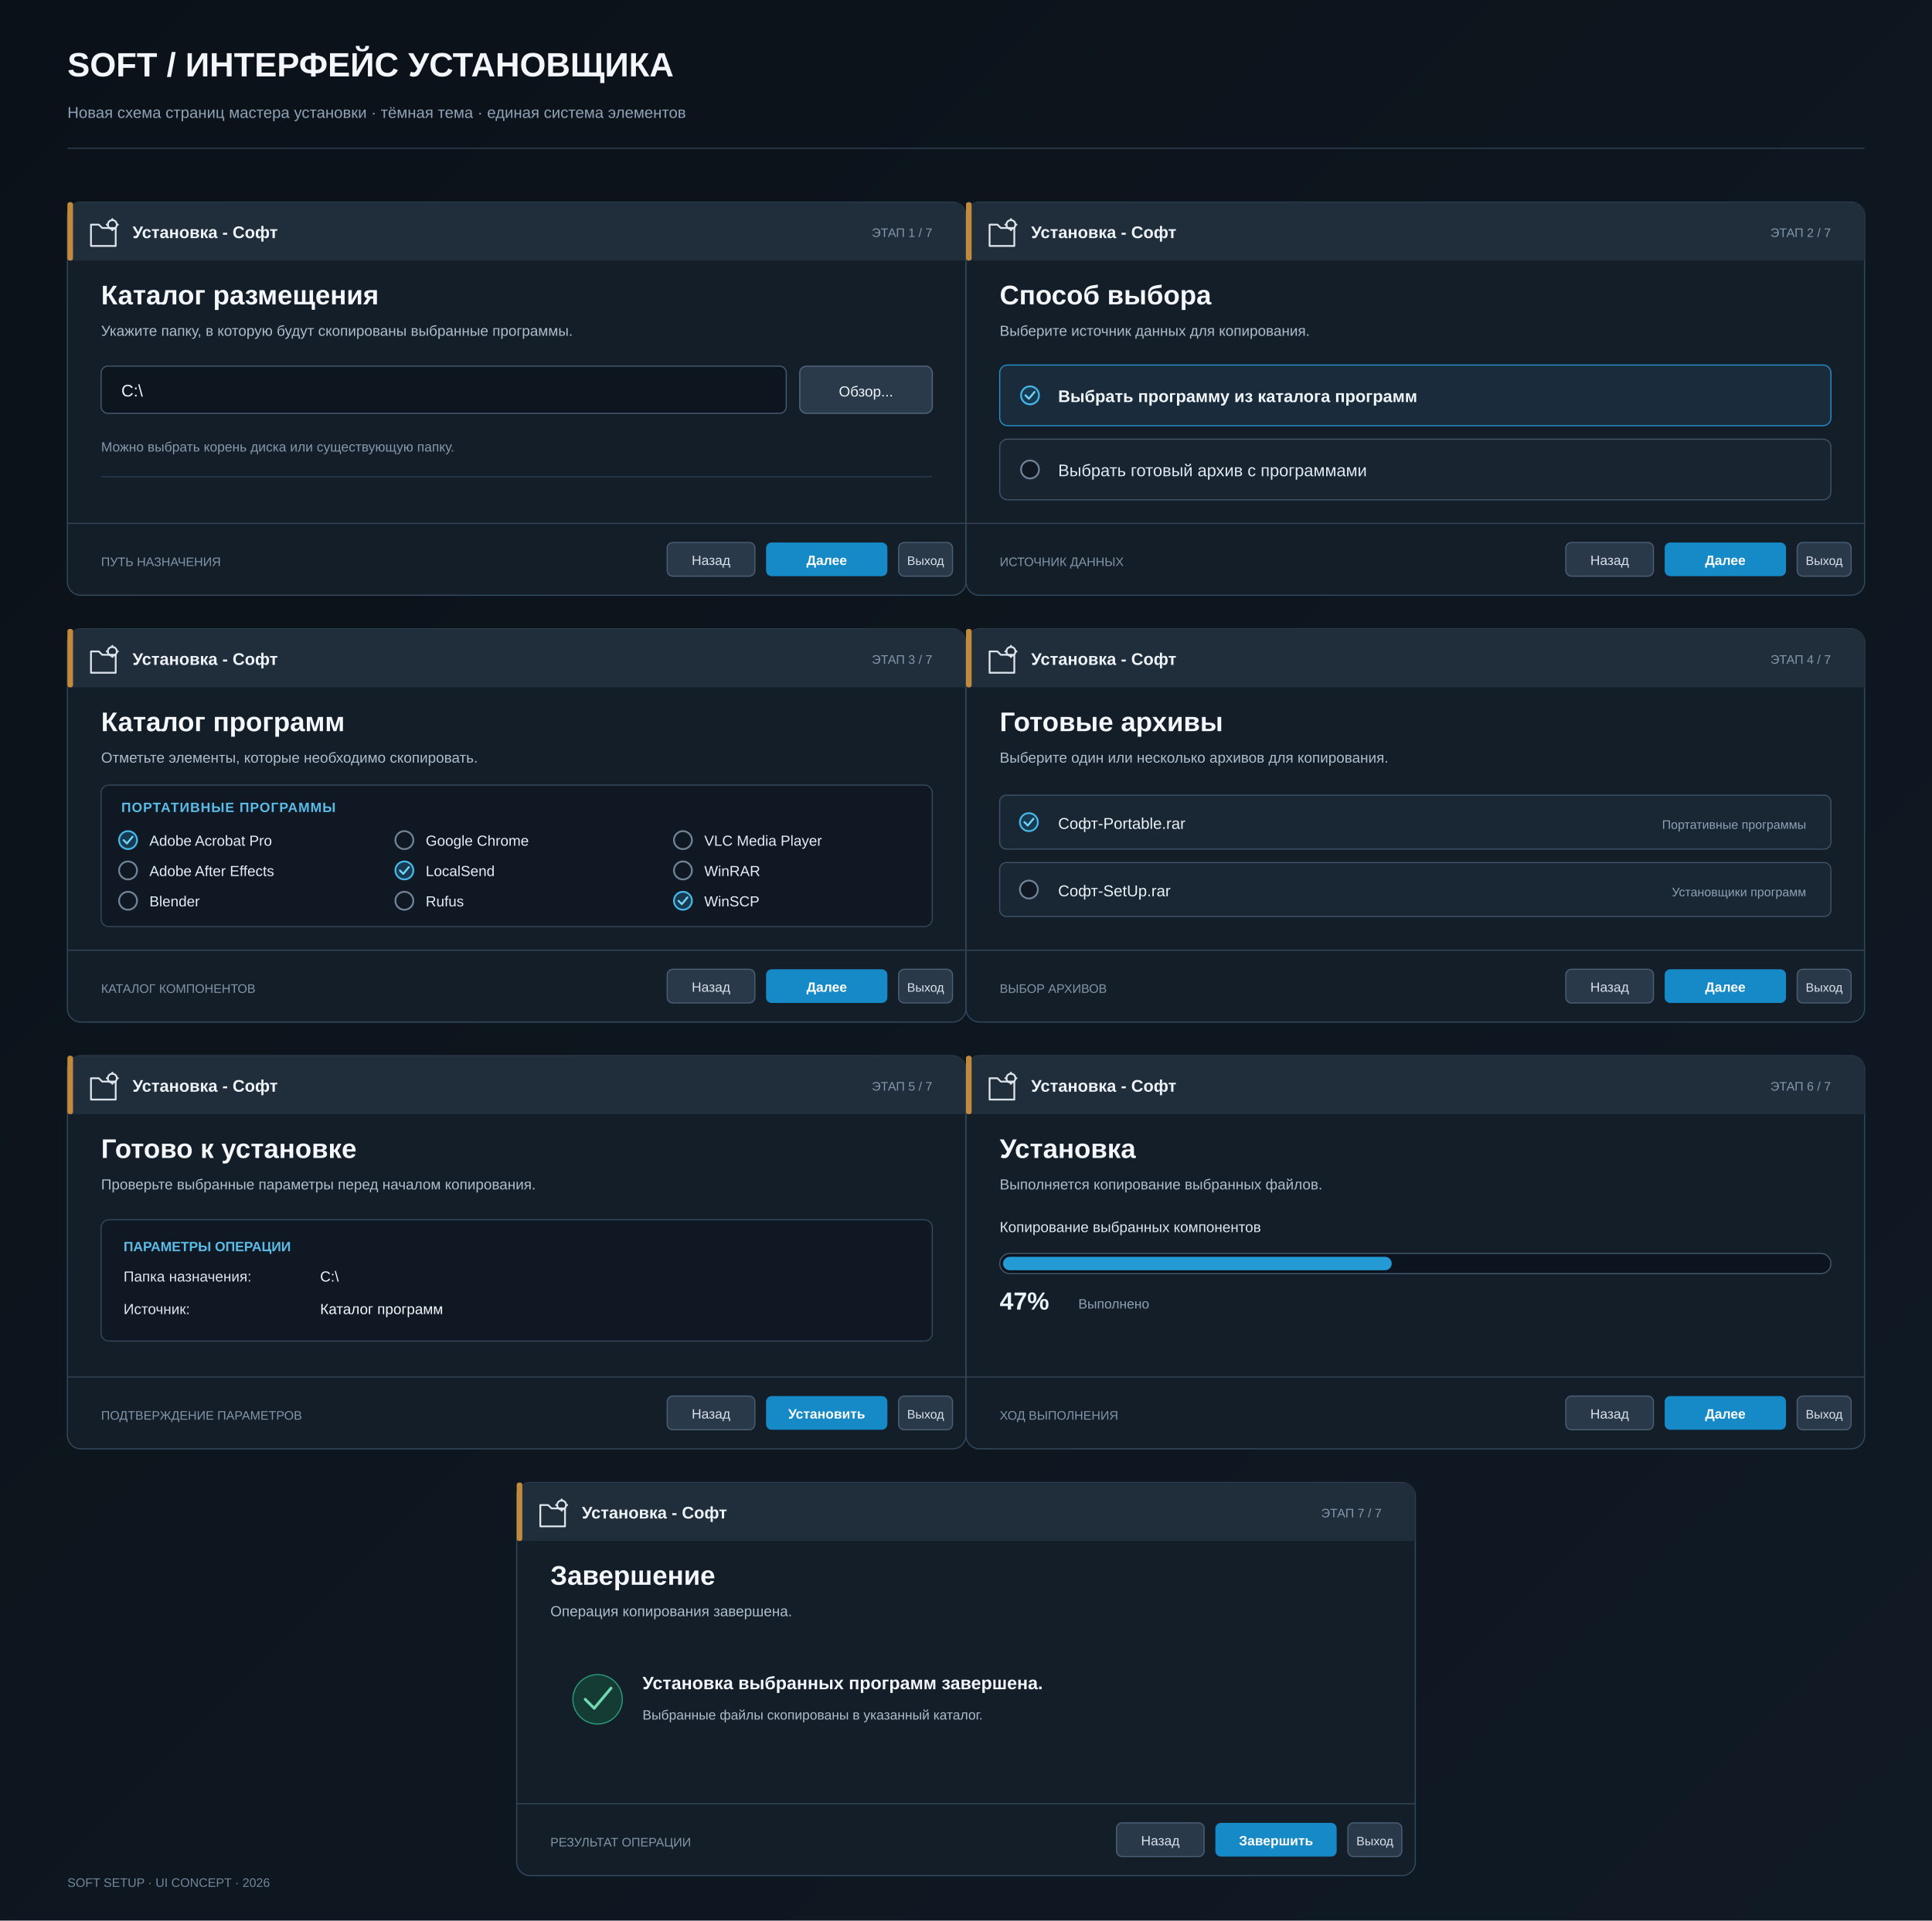
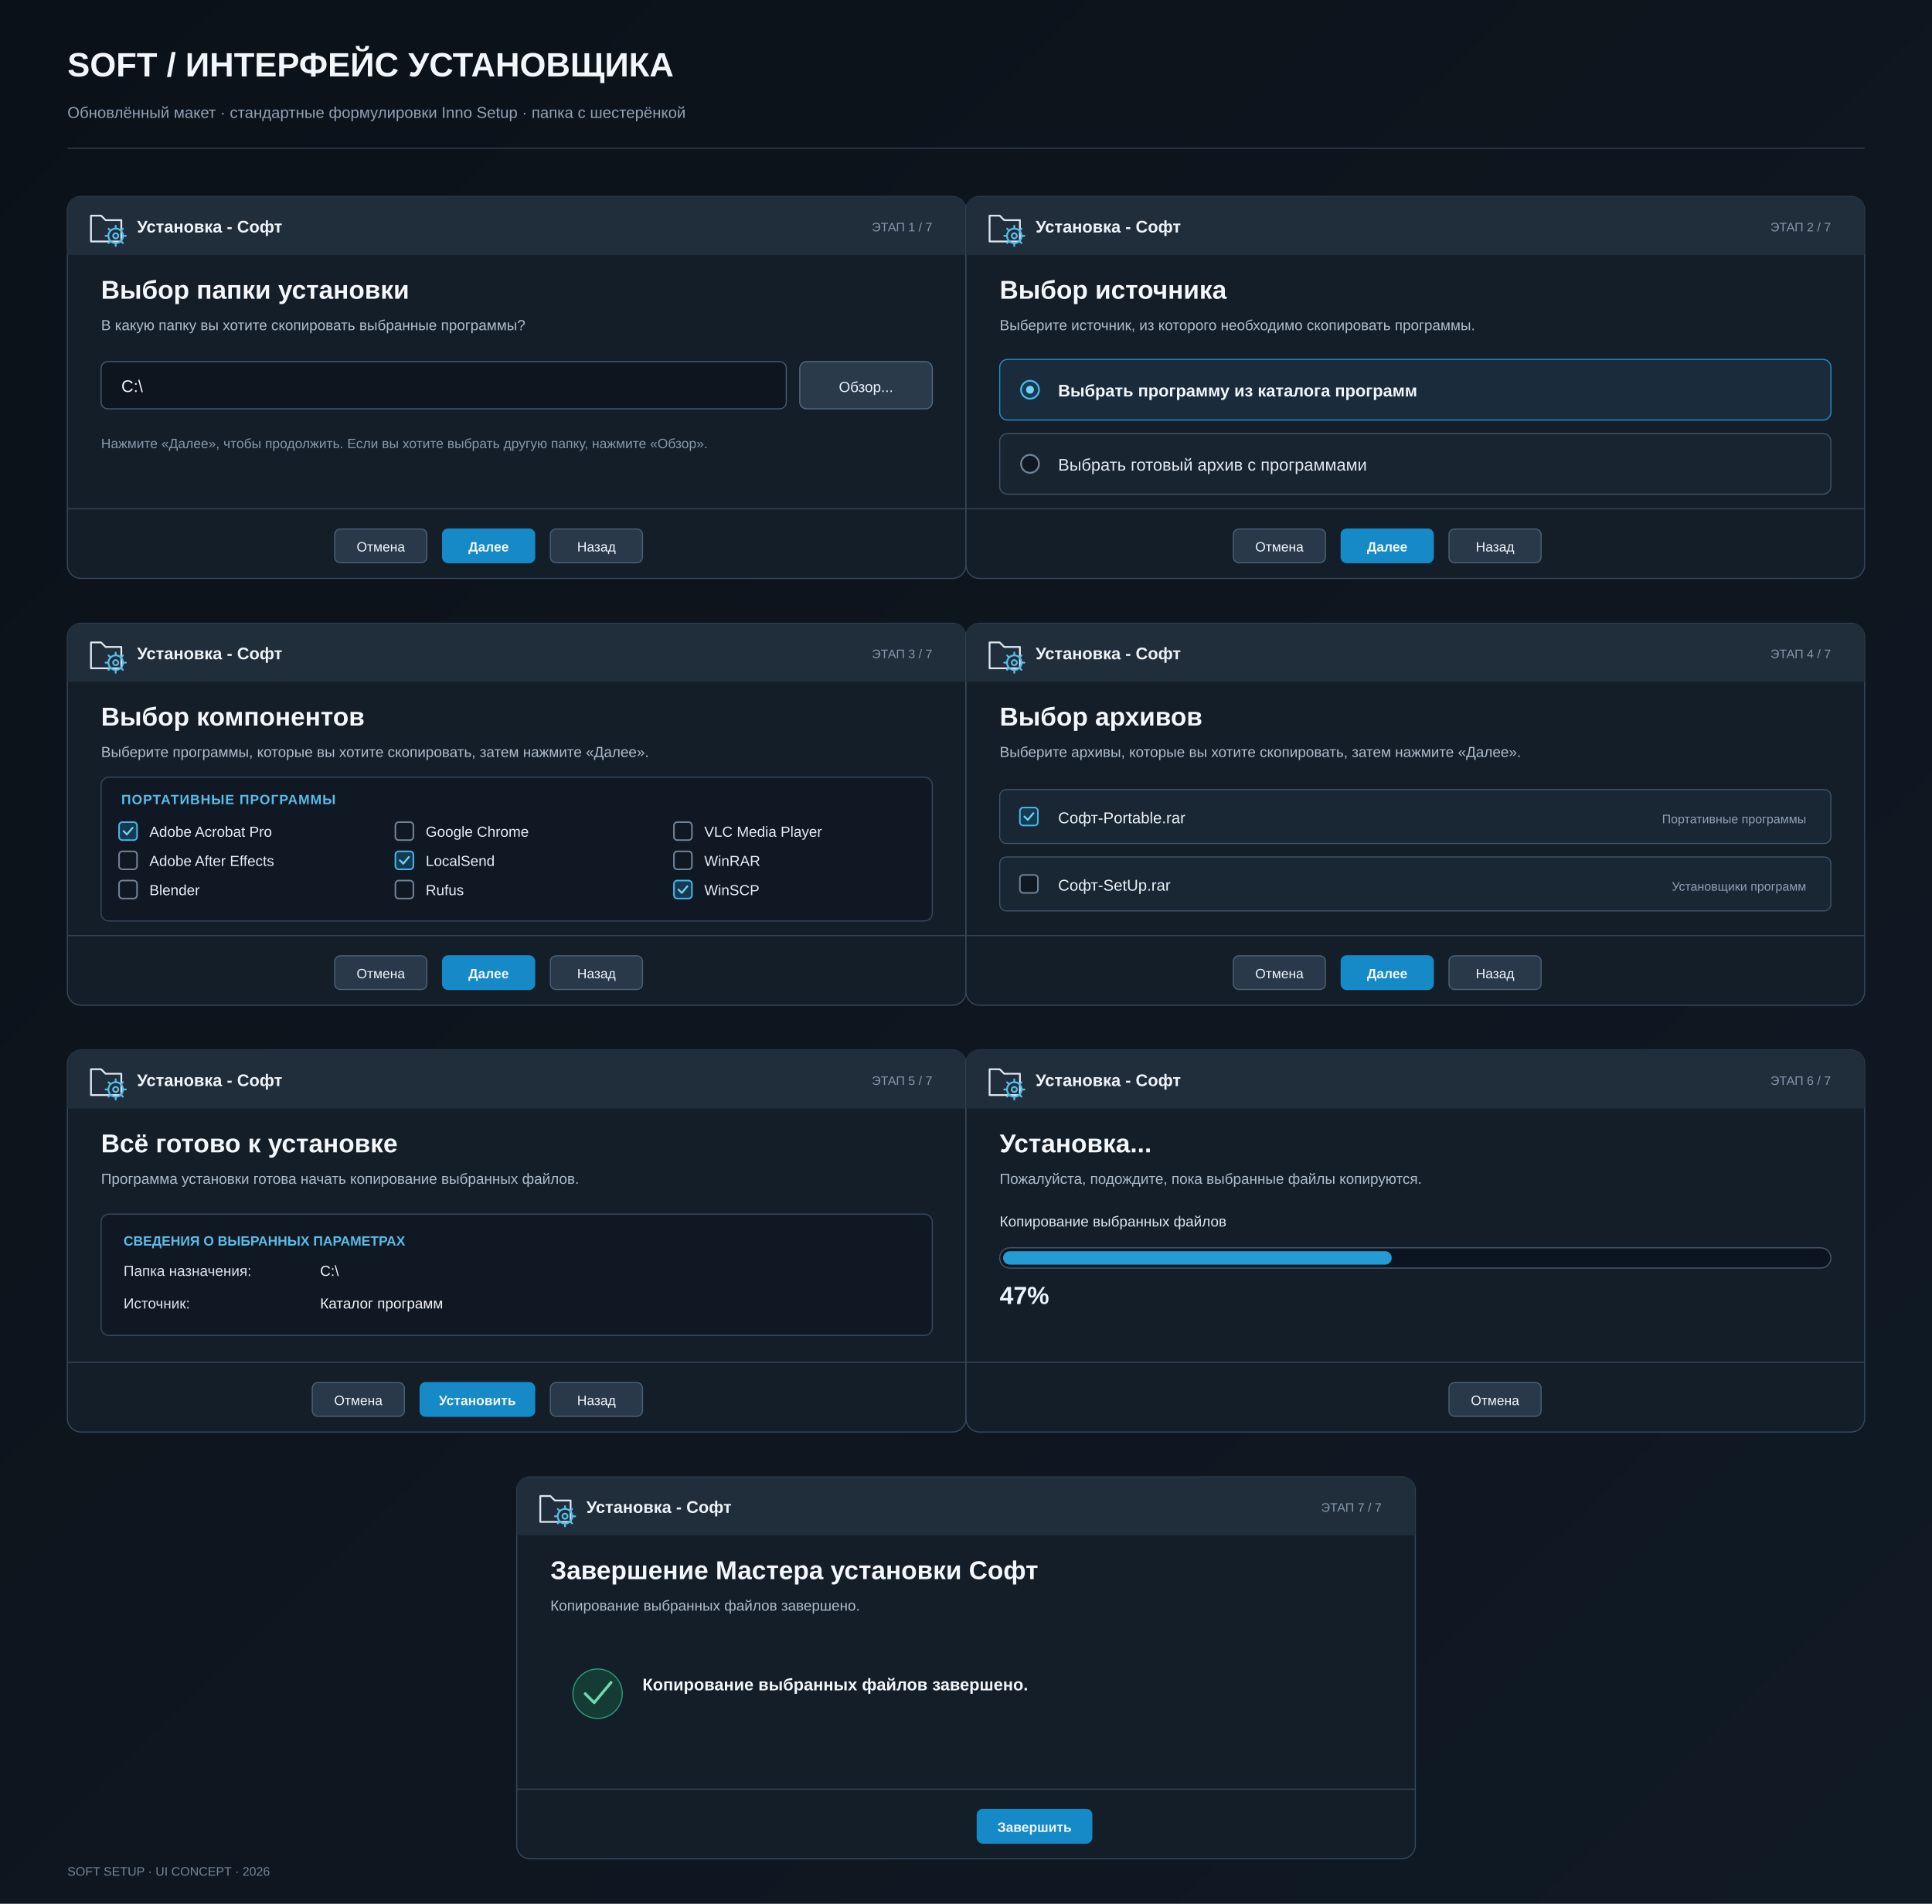
- <svg xmlns="http://www.w3.org/2000/svg" width="1720" height="1710" viewBox="0 0 1720 1710">
+ <svg xmlns="http://www.w3.org/2000/svg" width="1720" height="1695" viewBox="0 0 1720 1695">
  <defs>
    <linearGradient id="bg" x1="0" y1="0" x2="1" y2="1">
      <stop offset="0" stop-color="#0b1118" />
      <stop offset="1" stop-color="#101a25" />
    </linearGradient>
  </defs>
-   <rect width="1720" height="1710" fill="url(#bg)" />
+   <rect width="1720" height="1695" fill="url(#bg)" />
  <text x="60" y="68" font-family="Segoe UI,Arial,sans-serif" font-size="30" font-weight="700" fill="#f3f6fa">SOFT / ИНТЕРФЕЙС УСТАНОВЩИКА</text>
-   <text x="60" y="105" font-family="Segoe UI,Arial,sans-serif" font-size="14" fill="#8fa2b6">Новая схема страниц мастера установки · тёмная тема · единая система элементов</text>
+   <text x="60" y="105" font-family="Segoe UI,Arial,sans-serif" font-size="14" fill="#8fa2b6">Обновлённый макет · стандартные формулировки Inno Setup · папка с шестерёнкой</text>
  <path d="M60 132H1660" stroke="#2e4053" />
  <g font-family="Segoe UI,Arial,sans-serif">
-     <g transform="translate(60 180)">
-       <rect width="800" height="350" rx="12" fill="#141e29" stroke="#34495e" />
-       <path d="M12 0H788Q800 0 800 12V52H0V12Q0 0 12 0Z" fill="#202d3b" />
-       <rect x="0" y="0" width="5" height="52" rx="2" fill="#c28a3c" />
-       <g transform="translate(20 15)" fill="none" stroke="#dce4ec" stroke-width="1.6" stroke-linecap="round" stroke-linejoin="round">
-         <path d="M1 12V5H8L11 8H23V24H1Z" />
-         <circle cx="20" cy="5" r="4" />
-         <path d="M20 0V1M20 9V10M15 5H16M24 5H25" />
-       </g>
-       <text x="58" y="32" font-size="15" font-weight="600" fill="#edf3f8">Установка - Софт</text>
+     <g transform="translate(60 175)">
+       <rect width="800" height="340" rx="12" fill="#141e29" stroke="#34495e" />
+       <path d="M12 0H788Q800 0 800 12V52H0V12Q0 0 12 0Z" fill="#202d3b" />
+       <g transform="translate(20 12)" fill="none" stroke="#dce7f0" stroke-width="1.6" stroke-linecap="round" stroke-linejoin="round">
+         <path d="M1 14V5H10L14 9H28V28H1Z" />
+         <circle cx="23" cy="23" r="6.5" stroke="#56bde8" />
+         <circle cx="23" cy="23" r="2.3" stroke="#56bde8" />
+         <path d="M23 14V16M23 30V32M14 23H16M30 23H32M16.6 16.6L18 18M28 28L29.4 29.4M29.4 16.6L28 18M18 28L16.6 29.4" stroke="#56bde8" />
+       </g>
+       <text x="62" y="32" font-size="15" font-weight="600" fill="#edf3f8">Установка - Софт</text>
      <text x="770" y="31" text-anchor="end" font-size="11" fill="#8397aa">ЭТАП 1 / 7</text>
-       <text x="30" y="91" font-size="24" font-weight="600" fill="#f4f7fb">Каталог размещения</text>
-       <text x="30" y="119" font-size="13" fill="#aebdcb">Укажите папку, в которую будут скопированы выбранные программы.</text>
-       <rect x="30" y="146" width="610" height="42" rx="6" fill="#0d151e" stroke="#465a70" />
-       <text x="48" y="173" font-size="15" fill="#f0f4f8">C:\</text>
-       <rect x="652" y="146" width="118" height="42" rx="6" fill="#2a3a4b" stroke="#52677e" />
-       <text x="711" y="173" text-anchor="middle" font-size="13" fill="#eef4fa">Обзор...</text>
-       <text x="30" y="222" font-size="12" fill="#8498ac">Можно выбрать корень диска или существующую папку.</text>
-       <rect x="30" y="244" width="740" height="1" fill="#293b4e" />
-       <path d="M0 286H800" stroke="#344456" />
-       <text x="30" y="324" font-size="11" fill="#8295a8">ПУТЬ НАЗНАЧЕНИЯ</text>
-       <rect x="534" y="303" width="78" height="30" rx="5" fill="#29394a" stroke="#4b6075" />
-       <text x="573" y="323" text-anchor="middle" font-size="12" fill="#d9e2eb">Назад</text>
-       <rect x="622" y="303" width="108" height="30" rx="5" fill="#168ac7" />
-       <text x="676" y="323" text-anchor="middle" font-size="12" font-weight="600" fill="#ffffff">Далее</text>
-       <rect x="740" y="303" width="48" height="30" rx="5" fill="#29394a" stroke="#4b6075" />
-       <text x="764" y="323" text-anchor="middle" font-size="11" fill="#d9e2eb">Выход</text>
-     </g>
-     <g transform="translate(860 180)">
-       <rect width="800" height="350" rx="12" fill="#141e29" stroke="#34495e" />
-       <path d="M12 0H788Q800 0 800 12V52H0V12Q0 0 12 0Z" fill="#202d3b" />
-       <rect x="0" y="0" width="5" height="52" rx="2" fill="#c28a3c" />
-       <g transform="translate(20 15)" fill="none" stroke="#dce4ec" stroke-width="1.6" stroke-linecap="round" stroke-linejoin="round">
-         <path d="M1 12V5H8L11 8H23V24H1Z" />
-         <circle cx="20" cy="5" r="4" />
-         <path d="M20 0V1M20 9V10M15 5H16M24 5H25" />
-       </g>
-       <text x="58" y="32" font-size="15" font-weight="600" fill="#edf3f8">Установка - Софт</text>
+       <text x="30" y="91" font-size="23" font-weight="600" fill="#f4f7fb">Выбор папки установки</text>
+       <text x="30" y="119" font-size="13" fill="#aebdcb">В какую папку вы хотите скопировать выбранные программы?</text>
+       <rect x="30" y="147" width="610" height="42" rx="6" fill="#0d151e" stroke="#465a70" />
+       <text x="48" y="174" font-size="15" fill="#f0f4f8">C:\</text>
+       <rect x="652" y="147" width="118" height="42" rx="6" fill="#2a3a4b" stroke="#52677e" />
+       <text x="711" y="174" text-anchor="middle" font-size="13" fill="#eef4fa">Обзор...</text>
+       <text x="30" y="224" font-size="12" fill="#8498ac">Нажмите «Далее», чтобы продолжить. Если вы хотите выбрать другую папку, нажмите «Обзор».</text>
+       <path d="M0 278H800" stroke="#344456" />
+       <rect x="430" y="296" width="82" height="30" rx="5" fill="#29394a" stroke="#4b6075" />
+       <text x="471" y="316" text-anchor="middle" font-size="12" font-weight="400" fill="#f0f5fa">Назад</text>
+       <rect x="334" y="296" width="82" height="30" rx="5" fill="#168ac7" stroke="#168ac7" />
+       <text x="375" y="316" text-anchor="middle" font-size="12" font-weight="600" fill="#f0f5fa">Далее</text>
+       <rect x="238" y="296" width="82" height="30" rx="5" fill="#29394a" stroke="#4b6075" />
+       <text x="279" y="316" text-anchor="middle" font-size="12" font-weight="400" fill="#f0f5fa">Отмена</text>
+     </g>
+     <g transform="translate(860 175)">
+       <rect width="800" height="340" rx="12" fill="#141e29" stroke="#34495e" />
+       <path d="M12 0H788Q800 0 800 12V52H0V12Q0 0 12 0Z" fill="#202d3b" />
+       <g transform="translate(20 12)" fill="none" stroke="#dce7f0" stroke-width="1.6" stroke-linecap="round" stroke-linejoin="round">
+         <path d="M1 14V5H10L14 9H28V28H1Z" />
+         <circle cx="23" cy="23" r="6.5" stroke="#56bde8" />
+         <circle cx="23" cy="23" r="2.3" stroke="#56bde8" />
+         <path d="M23 14V16M23 30V32M14 23H16M30 23H32M16.6 16.6L18 18M28 28L29.4 29.4M29.4 16.6L28 18M18 28L16.6 29.4" stroke="#56bde8" />
+       </g>
+       <text x="62" y="32" font-size="15" font-weight="600" fill="#edf3f8">Установка - Софт</text>
      <text x="770" y="31" text-anchor="end" font-size="11" fill="#8397aa">ЭТАП 2 / 7</text>
-       <text x="30" y="91" font-size="24" font-weight="600" fill="#f4f7fb">Способ выбора</text>
-       <text x="30" y="119" font-size="13" fill="#aebdcb">Выберите источник данных для копирования.</text>
+       <text x="30" y="91" font-size="23" font-weight="600" fill="#f4f7fb">Выбор источника</text>
+       <text x="30" y="119" font-size="13" fill="#aebdcb">Выберите источник, из которого необходимо скопировать программы.</text>
      <rect x="30" y="145" width="740" height="54" rx="7" fill="#1a2c3b" stroke="#238ec8" />
      <circle cx="57" cy="172" r="8" fill="#163b53" stroke="#46b7e8" stroke-width="1.6" />
-       <path d="M53 172l3 3 5-6" fill="none" stroke="#77d3f5" stroke-width="1.7" stroke-linecap="round" stroke-linejoin="round" />
+       <circle cx="57" cy="172" r="3.5" fill="#77d3f5" />
      <text x="82" y="178" font-size="15" font-weight="600" fill="#f1f6fb">Выбрать программу из каталога программ</text>
      <rect x="30" y="211" width="740" height="54" rx="7" fill="#192431" stroke="#405267" />
      <circle cx="57" cy="238" r="8" fill="#101923" stroke="#718397" stroke-width="1.6" />
      <text x="82" y="244" font-size="15" fill="#e0e8f0">Выбрать готовый архив с программами</text>
-       <path d="M0 286H800" stroke="#344456" />
-       <text x="30" y="324" font-size="11" fill="#8295a8">ИСТОЧНИК ДАННЫХ</text>
-       <rect x="534" y="303" width="78" height="30" rx="5" fill="#29394a" stroke="#4b6075" />
-       <text x="573" y="323" text-anchor="middle" font-size="12" fill="#d9e2eb">Назад</text>
-       <rect x="622" y="303" width="108" height="30" rx="5" fill="#168ac7" />
-       <text x="676" y="323" text-anchor="middle" font-size="12" font-weight="600" fill="#ffffff">Далее</text>
-       <rect x="740" y="303" width="48" height="30" rx="5" fill="#29394a" stroke="#4b6075" />
-       <text x="764" y="323" text-anchor="middle" font-size="11" fill="#d9e2eb">Выход</text>
-     </g>
-     <g transform="translate(60 560)">
-       <rect width="800" height="350" rx="12" fill="#141e29" stroke="#34495e" />
-       <path d="M12 0H788Q800 0 800 12V52H0V12Q0 0 12 0Z" fill="#202d3b" />
-       <rect x="0" y="0" width="5" height="52" rx="2" fill="#c28a3c" />
-       <g transform="translate(20 15)" fill="none" stroke="#dce4ec" stroke-width="1.6" stroke-linecap="round" stroke-linejoin="round">
-         <path d="M1 12V5H8L11 8H23V24H1Z" />
-         <circle cx="20" cy="5" r="4" />
-         <path d="M20 0V1M20 9V10M15 5H16M24 5H25" />
-       </g>
-       <text x="58" y="32" font-size="15" font-weight="600" fill="#edf3f8">Установка - Софт</text>
+       <path d="M0 278H800" stroke="#344456" />
+       <rect x="430" y="296" width="82" height="30" rx="5" fill="#29394a" stroke="#4b6075" />
+       <text x="471" y="316" text-anchor="middle" font-size="12" font-weight="400" fill="#f0f5fa">Назад</text>
+       <rect x="334" y="296" width="82" height="30" rx="5" fill="#168ac7" stroke="#168ac7" />
+       <text x="375" y="316" text-anchor="middle" font-size="12" font-weight="600" fill="#f0f5fa">Далее</text>
+       <rect x="238" y="296" width="82" height="30" rx="5" fill="#29394a" stroke="#4b6075" />
+       <text x="279" y="316" text-anchor="middle" font-size="12" font-weight="400" fill="#f0f5fa">Отмена</text>
+     </g>
+     <g transform="translate(60 555)">
+       <rect width="800" height="340" rx="12" fill="#141e29" stroke="#34495e" />
+       <path d="M12 0H788Q800 0 800 12V52H0V12Q0 0 12 0Z" fill="#202d3b" />
+       <g transform="translate(20 12)" fill="none" stroke="#dce7f0" stroke-width="1.6" stroke-linecap="round" stroke-linejoin="round">
+         <path d="M1 14V5H10L14 9H28V28H1Z" />
+         <circle cx="23" cy="23" r="6.5" stroke="#56bde8" />
+         <circle cx="23" cy="23" r="2.3" stroke="#56bde8" />
+         <path d="M23 14V16M23 30V32M14 23H16M30 23H32M16.6 16.6L18 18M28 28L29.4 29.4M29.4 16.6L28 18M18 28L16.6 29.4" stroke="#56bde8" />
+       </g>
+       <text x="62" y="32" font-size="15" font-weight="600" fill="#edf3f8">Установка - Софт</text>
      <text x="770" y="31" text-anchor="end" font-size="11" fill="#8397aa">ЭТАП 3 / 7</text>
-       <text x="30" y="91" font-size="24" font-weight="600" fill="#f4f7fb">Каталог программ</text>
-       <text x="30" y="119" font-size="13" fill="#aebdcb">Отметьте элементы, которые необходимо скопировать.</text>
-       <rect x="30" y="139" width="740" height="126" rx="7" fill="#101923" stroke="#34485d" />
-       <text x="48" y="163" font-size="12" font-weight="700" letter-spacing=".7" fill="#5abce8">ПОРТАТИВНЫЕ ПРОГРАММЫ</text>
-       <circle cx="54" cy="188" r="8" fill="#163b53" stroke="#46b7e8" stroke-width="1.6" />
-       <path d="M50 188l3 3 5-6" fill="none" stroke="#77d3f5" stroke-width="1.7" stroke-linecap="round" stroke-linejoin="round" />
-       <text x="73" y="193" font-size="13" fill="#e5edf5">Adobe Acrobat Pro</text>
-       <circle cx="54" cy="215" r="8" fill="#101923" stroke="#718397" stroke-width="1.6" />
-       <text x="73" y="220" font-size="13" fill="#e5edf5">Adobe After Effects</text>
-       <circle cx="54" cy="242" r="8" fill="#101923" stroke="#718397" stroke-width="1.6" />
-       <text x="73" y="247" font-size="13" fill="#e5edf5">Blender</text>
-       <circle cx="300" cy="188" r="8" fill="#101923" stroke="#718397" stroke-width="1.6" />
-       <text x="319" y="193" font-size="13" fill="#e5edf5">Google Chrome</text>
-       <circle cx="300" cy="215" r="8" fill="#163b53" stroke="#46b7e8" stroke-width="1.6" />
-       <path d="M296 215l3 3 5-6" fill="none" stroke="#77d3f5" stroke-width="1.7" stroke-linecap="round" stroke-linejoin="round" />
-       <text x="319" y="220" font-size="13" fill="#e5edf5">LocalSend</text>
-       <circle cx="300" cy="242" r="8" fill="#101923" stroke="#718397" stroke-width="1.6" />
-       <text x="319" y="247" font-size="13" fill="#e5edf5">Rufus</text>
-       <circle cx="548" cy="188" r="8" fill="#101923" stroke="#718397" stroke-width="1.6" />
-       <text x="567" y="193" font-size="13" fill="#e5edf5">VLC Media Player</text>
-       <circle cx="548" cy="215" r="8" fill="#101923" stroke="#718397" stroke-width="1.6" />
-       <text x="567" y="220" font-size="13" fill="#e5edf5">WinRAR</text>
-       <circle cx="548" cy="242" r="8" fill="#163b53" stroke="#46b7e8" stroke-width="1.6" />
-       <path d="M544 242l3 3 5-6" fill="none" stroke="#77d3f5" stroke-width="1.7" stroke-linecap="round" stroke-linejoin="round" />
-       <text x="567" y="247" font-size="13" fill="#e5edf5">WinSCP</text>
-       <path d="M0 286H800" stroke="#344456" />
-       <text x="30" y="324" font-size="11" fill="#8295a8">КАТАЛОГ КОМПОНЕНТОВ</text>
-       <rect x="534" y="303" width="78" height="30" rx="5" fill="#29394a" stroke="#4b6075" />
-       <text x="573" y="323" text-anchor="middle" font-size="12" fill="#d9e2eb">Назад</text>
-       <rect x="622" y="303" width="108" height="30" rx="5" fill="#168ac7" />
-       <text x="676" y="323" text-anchor="middle" font-size="12" font-weight="600" fill="#ffffff">Далее</text>
-       <rect x="740" y="303" width="48" height="30" rx="5" fill="#29394a" stroke="#4b6075" />
-       <text x="764" y="323" text-anchor="middle" font-size="11" fill="#d9e2eb">Выход</text>
-     </g>
-     <g transform="translate(860 560)">
-       <rect width="800" height="350" rx="12" fill="#141e29" stroke="#34495e" />
-       <path d="M12 0H788Q800 0 800 12V52H0V12Q0 0 12 0Z" fill="#202d3b" />
-       <rect x="0" y="0" width="5" height="52" rx="2" fill="#c28a3c" />
-       <g transform="translate(20 15)" fill="none" stroke="#dce4ec" stroke-width="1.6" stroke-linecap="round" stroke-linejoin="round">
-         <path d="M1 12V5H8L11 8H23V24H1Z" />
-         <circle cx="20" cy="5" r="4" />
-         <path d="M20 0V1M20 9V10M15 5H16M24 5H25" />
-       </g>
-       <text x="58" y="32" font-size="15" font-weight="600" fill="#edf3f8">Установка - Софт</text>
+       <text x="30" y="91" font-size="23" font-weight="600" fill="#f4f7fb">Выбор компонентов</text>
+       <text x="30" y="119" font-size="13" fill="#aebdcb">Выберите программы, которые вы хотите скопировать, затем нажмите «Далее».</text>
+       <rect x="30" y="137" width="740" height="128" rx="7" fill="#101923" stroke="#34485d" />
+       <text x="48" y="161" font-size="12" font-weight="700" letter-spacing=".7" fill="#5abce8">ПОРТАТИВНЫЕ ПРОГРАММЫ</text>
+       <rect x="46" y="177" width="16" height="16" rx="3" fill="#153b53" stroke="#46b7e8" stroke-width="1.4" />
+       <path d="M50 185l3 3 5-6" fill="none" stroke="#77d3f5" stroke-width="1.6" stroke-linecap="round" stroke-linejoin="round" />
+       <text x="73" y="190" font-size="13" fill="#e5edf5">Adobe Acrobat Pro</text>
+       <rect x="46" y="203" width="16" height="16" rx="3" fill="#101923" stroke="#718397" stroke-width="1.4" />
+       <text x="73" y="216" font-size="13" fill="#e5edf5">Adobe After Effects</text>
+       <rect x="46" y="229" width="16" height="16" rx="3" fill="#101923" stroke="#718397" stroke-width="1.4" />
+       <text x="73" y="242" font-size="13" fill="#e5edf5">Blender</text>
+       <rect x="292" y="177" width="16" height="16" rx="3" fill="#101923" stroke="#718397" stroke-width="1.4" />
+       <text x="319" y="190" font-size="13" fill="#e5edf5">Google Chrome</text>
+       <rect x="292" y="203" width="16" height="16" rx="3" fill="#153b53" stroke="#46b7e8" stroke-width="1.4" />
+       <path d="M296 211l3 3 5-6" fill="none" stroke="#77d3f5" stroke-width="1.6" stroke-linecap="round" stroke-linejoin="round" />
+       <text x="319" y="216" font-size="13" fill="#e5edf5">LocalSend</text>
+       <rect x="292" y="229" width="16" height="16" rx="3" fill="#101923" stroke="#718397" stroke-width="1.4" />
+       <text x="319" y="242" font-size="13" fill="#e5edf5">Rufus</text>
+       <rect x="540" y="177" width="16" height="16" rx="3" fill="#101923" stroke="#718397" stroke-width="1.4" />
+       <text x="567" y="190" font-size="13" fill="#e5edf5">VLC Media Player</text>
+       <rect x="540" y="203" width="16" height="16" rx="3" fill="#101923" stroke="#718397" stroke-width="1.4" />
+       <text x="567" y="216" font-size="13" fill="#e5edf5">WinRAR</text>
+       <rect x="540" y="229" width="16" height="16" rx="3" fill="#153b53" stroke="#46b7e8" stroke-width="1.4" />
+       <path d="M544 237l3 3 5-6" fill="none" stroke="#77d3f5" stroke-width="1.6" stroke-linecap="round" stroke-linejoin="round" />
+       <text x="567" y="242" font-size="13" fill="#e5edf5">WinSCP</text>
+       <path d="M0 278H800" stroke="#344456" />
+       <rect x="430" y="296" width="82" height="30" rx="5" fill="#29394a" stroke="#4b6075" />
+       <text x="471" y="316" text-anchor="middle" font-size="12" font-weight="400" fill="#f0f5fa">Назад</text>
+       <rect x="334" y="296" width="82" height="30" rx="5" fill="#168ac7" stroke="#168ac7" />
+       <text x="375" y="316" text-anchor="middle" font-size="12" font-weight="600" fill="#f0f5fa">Далее</text>
+       <rect x="238" y="296" width="82" height="30" rx="5" fill="#29394a" stroke="#4b6075" />
+       <text x="279" y="316" text-anchor="middle" font-size="12" font-weight="400" fill="#f0f5fa">Отмена</text>
+     </g>
+     <g transform="translate(860 555)">
+       <rect width="800" height="340" rx="12" fill="#141e29" stroke="#34495e" />
+       <path d="M12 0H788Q800 0 800 12V52H0V12Q0 0 12 0Z" fill="#202d3b" />
+       <g transform="translate(20 12)" fill="none" stroke="#dce7f0" stroke-width="1.6" stroke-linecap="round" stroke-linejoin="round">
+         <path d="M1 14V5H10L14 9H28V28H1Z" />
+         <circle cx="23" cy="23" r="6.5" stroke="#56bde8" />
+         <circle cx="23" cy="23" r="2.3" stroke="#56bde8" />
+         <path d="M23 14V16M23 30V32M14 23H16M30 23H32M16.6 16.6L18 18M28 28L29.4 29.4M29.4 16.6L28 18M18 28L16.6 29.4" stroke="#56bde8" />
+       </g>
+       <text x="62" y="32" font-size="15" font-weight="600" fill="#edf3f8">Установка - Софт</text>
      <text x="770" y="31" text-anchor="end" font-size="11" fill="#8397aa">ЭТАП 4 / 7</text>
-       <text x="30" y="91" font-size="24" font-weight="600" fill="#f4f7fb">Готовые архивы</text>
-       <text x="30" y="119" font-size="13" fill="#aebdcb">Выберите один или несколько архивов для копирования.</text>
+       <text x="30" y="91" font-size="23" font-weight="600" fill="#f4f7fb">Выбор архивов</text>
+       <text x="30" y="119" font-size="13" fill="#aebdcb">Выберите архивы, которые вы хотите скопировать, затем нажмите «Далее».</text>
      <rect x="30" y="148" width="740" height="48" rx="6" fill="#192633" stroke="#3d5268" />
-       <circle cx="56" cy="172" r="8" fill="#163b53" stroke="#46b7e8" stroke-width="1.6" />
-       <path d="M52 172l3 3 5-6" fill="none" stroke="#77d3f5" stroke-width="1.7" stroke-linecap="round" stroke-linejoin="round" />
+       <rect x="48" y="164" width="16" height="16" rx="3" fill="#153b53" stroke="#46b7e8" stroke-width="1.4" />
+       <path d="M52 172l3 3 5-6" fill="none" stroke="#77d3f5" stroke-width="1.6" stroke-linecap="round" stroke-linejoin="round" />
      <text x="82" y="178" font-size="14" fill="#eaf1f7">Софт-Portable.rar</text>
      <text x="748" y="178" text-anchor="end" font-size="11" fill="#8ea1b4">Портативные программы</text>
      <rect x="30" y="208" width="740" height="48" rx="6" fill="#192633" stroke="#3d5268" />
-       <circle cx="56" cy="232" r="8" fill="#101923" stroke="#718397" stroke-width="1.6" />
+       <rect x="48" y="224" width="16" height="16" rx="3" fill="#101923" stroke="#718397" stroke-width="1.4" />
      <text x="82" y="238" font-size="14" fill="#eaf1f7">Софт-SetUp.rar</text>
      <text x="748" y="238" text-anchor="end" font-size="11" fill="#8ea1b4">Установщики программ</text>
-       <path d="M0 286H800" stroke="#344456" />
-       <text x="30" y="324" font-size="11" fill="#8295a8">ВЫБОР АРХИВОВ</text>
-       <rect x="534" y="303" width="78" height="30" rx="5" fill="#29394a" stroke="#4b6075" />
-       <text x="573" y="323" text-anchor="middle" font-size="12" fill="#d9e2eb">Назад</text>
-       <rect x="622" y="303" width="108" height="30" rx="5" fill="#168ac7" />
-       <text x="676" y="323" text-anchor="middle" font-size="12" font-weight="600" fill="#ffffff">Далее</text>
-       <rect x="740" y="303" width="48" height="30" rx="5" fill="#29394a" stroke="#4b6075" />
-       <text x="764" y="323" text-anchor="middle" font-size="11" fill="#d9e2eb">Выход</text>
-     </g>
-     <g transform="translate(60 940)">
-       <rect width="800" height="350" rx="12" fill="#141e29" stroke="#34495e" />
-       <path d="M12 0H788Q800 0 800 12V52H0V12Q0 0 12 0Z" fill="#202d3b" />
-       <rect x="0" y="0" width="5" height="52" rx="2" fill="#c28a3c" />
-       <g transform="translate(20 15)" fill="none" stroke="#dce4ec" stroke-width="1.6" stroke-linecap="round" stroke-linejoin="round">
-         <path d="M1 12V5H8L11 8H23V24H1Z" />
-         <circle cx="20" cy="5" r="4" />
-         <path d="M20 0V1M20 9V10M15 5H16M24 5H25" />
-       </g>
-       <text x="58" y="32" font-size="15" font-weight="600" fill="#edf3f8">Установка - Софт</text>
+       <path d="M0 278H800" stroke="#344456" />
+       <rect x="430" y="296" width="82" height="30" rx="5" fill="#29394a" stroke="#4b6075" />
+       <text x="471" y="316" text-anchor="middle" font-size="12" font-weight="400" fill="#f0f5fa">Назад</text>
+       <rect x="334" y="296" width="82" height="30" rx="5" fill="#168ac7" stroke="#168ac7" />
+       <text x="375" y="316" text-anchor="middle" font-size="12" font-weight="600" fill="#f0f5fa">Далее</text>
+       <rect x="238" y="296" width="82" height="30" rx="5" fill="#29394a" stroke="#4b6075" />
+       <text x="279" y="316" text-anchor="middle" font-size="12" font-weight="400" fill="#f0f5fa">Отмена</text>
+     </g>
+     <g transform="translate(60 935)">
+       <rect width="800" height="340" rx="12" fill="#141e29" stroke="#34495e" />
+       <path d="M12 0H788Q800 0 800 12V52H0V12Q0 0 12 0Z" fill="#202d3b" />
+       <g transform="translate(20 12)" fill="none" stroke="#dce7f0" stroke-width="1.6" stroke-linecap="round" stroke-linejoin="round">
+         <path d="M1 14V5H10L14 9H28V28H1Z" />
+         <circle cx="23" cy="23" r="6.5" stroke="#56bde8" />
+         <circle cx="23" cy="23" r="2.3" stroke="#56bde8" />
+         <path d="M23 14V16M23 30V32M14 23H16M30 23H32M16.6 16.6L18 18M28 28L29.4 29.4M29.4 16.6L28 18M18 28L16.6 29.4" stroke="#56bde8" />
+       </g>
+       <text x="62" y="32" font-size="15" font-weight="600" fill="#edf3f8">Установка - Софт</text>
      <text x="770" y="31" text-anchor="end" font-size="11" fill="#8397aa">ЭТАП 5 / 7</text>
-       <text x="30" y="91" font-size="24" font-weight="600" fill="#f4f7fb">Готово к установке</text>
-       <text x="30" y="119" font-size="13" fill="#aebdcb">Проверьте выбранные параметры перед началом копирования.</text>
+       <text x="30" y="91" font-size="23" font-weight="600" fill="#f4f7fb">Всё готово к установке</text>
+       <text x="30" y="119" font-size="13" fill="#aebdcb">Программа установки готова начать копирование выбранных файлов.</text>
      <rect x="30" y="146" width="740" height="108" rx="7" fill="#101923" stroke="#34485d" />
-       <text x="50" y="174" font-size="12" font-weight="700" fill="#5abce8">ПАРАМЕТРЫ ОПЕРАЦИИ</text>
+       <text x="50" y="174" font-size="12" font-weight="700" fill="#5abce8">СВЕДЕНИЯ О ВЫБРАННЫХ ПАРАМЕТРАХ</text>
      <text x="50" y="201" font-size="13" fill="#dce6ef">Папка назначения:</text>
      <text x="225" y="201" font-size="13" fill="#f4f7fb">C:\</text>
      <text x="50" y="230" font-size="13" fill="#dce6ef">Источник:</text>
      <text x="225" y="230" font-size="13" fill="#f4f7fb">Каталог программ</text>
-       <path d="M0 286H800" stroke="#344456" />
-       <text x="30" y="324" font-size="11" fill="#8295a8">ПОДТВЕРЖДЕНИЕ ПАРАМЕТРОВ</text>
-       <rect x="534" y="303" width="78" height="30" rx="5" fill="#29394a" stroke="#4b6075" />
-       <text x="573" y="323" text-anchor="middle" font-size="12" fill="#d9e2eb">Назад</text>
-       <rect x="622" y="303" width="108" height="30" rx="5" fill="#168ac7" />
-       <text x="676" y="323" text-anchor="middle" font-size="12" font-weight="600" fill="#ffffff">Установить</text>
-       <rect x="740" y="303" width="48" height="30" rx="5" fill="#29394a" stroke="#4b6075" />
-       <text x="764" y="323" text-anchor="middle" font-size="11" fill="#d9e2eb">Выход</text>
-     </g>
-     <g transform="translate(860 940)">
-       <rect width="800" height="350" rx="12" fill="#141e29" stroke="#34495e" />
-       <path d="M12 0H788Q800 0 800 12V52H0V12Q0 0 12 0Z" fill="#202d3b" />
-       <rect x="0" y="0" width="5" height="52" rx="2" fill="#c28a3c" />
-       <g transform="translate(20 15)" fill="none" stroke="#dce4ec" stroke-width="1.6" stroke-linecap="round" stroke-linejoin="round">
-         <path d="M1 12V5H8L11 8H23V24H1Z" />
-         <circle cx="20" cy="5" r="4" />
-         <path d="M20 0V1M20 9V10M15 5H16M24 5H25" />
-       </g>
-       <text x="58" y="32" font-size="15" font-weight="600" fill="#edf3f8">Установка - Софт</text>
+       <path d="M0 278H800" stroke="#344456" />
+       <rect x="430" y="296" width="82" height="30" rx="5" fill="#29394a" stroke="#4b6075" />
+       <text x="471" y="316" text-anchor="middle" font-size="12" font-weight="400" fill="#f0f5fa">Назад</text>
+       <rect x="314" y="296" width="102" height="30" rx="5" fill="#168ac7" stroke="#168ac7" />
+       <text x="365" y="316" text-anchor="middle" font-size="12" font-weight="600" fill="#f0f5fa">Установить</text>
+       <rect x="218" y="296" width="82" height="30" rx="5" fill="#29394a" stroke="#4b6075" />
+       <text x="259" y="316" text-anchor="middle" font-size="12" font-weight="400" fill="#f0f5fa">Отмена</text>
+     </g>
+     <g transform="translate(860 935)">
+       <rect width="800" height="340" rx="12" fill="#141e29" stroke="#34495e" />
+       <path d="M12 0H788Q800 0 800 12V52H0V12Q0 0 12 0Z" fill="#202d3b" />
+       <g transform="translate(20 12)" fill="none" stroke="#dce7f0" stroke-width="1.6" stroke-linecap="round" stroke-linejoin="round">
+         <path d="M1 14V5H10L14 9H28V28H1Z" />
+         <circle cx="23" cy="23" r="6.5" stroke="#56bde8" />
+         <circle cx="23" cy="23" r="2.3" stroke="#56bde8" />
+         <path d="M23 14V16M23 30V32M14 23H16M30 23H32M16.6 16.6L18 18M28 28L29.4 29.4M29.4 16.6L28 18M18 28L16.6 29.4" stroke="#56bde8" />
+       </g>
+       <text x="62" y="32" font-size="15" font-weight="600" fill="#edf3f8">Установка - Софт</text>
      <text x="770" y="31" text-anchor="end" font-size="11" fill="#8397aa">ЭТАП 6 / 7</text>
-       <text x="30" y="91" font-size="24" font-weight="600" fill="#f4f7fb">Установка</text>
-       <text x="30" y="119" font-size="13" fill="#aebdcb">Выполняется копирование выбранных файлов.</text>
-       <text x="30" y="157" font-size="13" fill="#dce6ef">Копирование выбранных компонентов</text>
+       <text x="30" y="91" font-size="23" font-weight="600" fill="#f4f7fb">Установка...</text>
+       <text x="30" y="119" font-size="13" fill="#aebdcb">Пожалуйста, подождите, пока выбранные файлы копируются.</text>
+       <text x="30" y="157" font-size="13" fill="#dce6ef">Копирование выбранных файлов</text>
      <rect x="30" y="176" width="740" height="18" rx="9" fill="#0c151f" stroke="#43586d" />
      <rect x="33" y="179" width="346" height="12" rx="6" fill="#249bd4" />
      <text x="30" y="226" font-size="22" font-weight="600" fill="#eaf4fb">47%</text>
-       <text x="100" y="225" font-size="12" fill="#8ea1b4">Выполнено</text>
-       <path d="M0 286H800" stroke="#344456" />
-       <text x="30" y="324" font-size="11" fill="#8295a8">ХОД ВЫПОЛНЕНИЯ</text>
-       <rect x="534" y="303" width="78" height="30" rx="5" fill="#29394a" stroke="#4b6075" />
-       <text x="573" y="323" text-anchor="middle" font-size="12" fill="#d9e2eb">Назад</text>
-       <rect x="622" y="303" width="108" height="30" rx="5" fill="#168ac7" />
-       <text x="676" y="323" text-anchor="middle" font-size="12" font-weight="600" fill="#ffffff">Далее</text>
-       <rect x="740" y="303" width="48" height="30" rx="5" fill="#29394a" stroke="#4b6075" />
-       <text x="764" y="323" text-anchor="middle" font-size="11" fill="#d9e2eb">Выход</text>
-     </g>
-     <g transform="translate(460 1320)">
-       <rect width="800" height="350" rx="12" fill="#141e29" stroke="#34495e" />
-       <path d="M12 0H788Q800 0 800 12V52H0V12Q0 0 12 0Z" fill="#202d3b" />
-       <rect x="0" y="0" width="5" height="52" rx="2" fill="#c28a3c" />
-       <g transform="translate(20 15)" fill="none" stroke="#dce4ec" stroke-width="1.6" stroke-linecap="round" stroke-linejoin="round">
-         <path d="M1 12V5H8L11 8H23V24H1Z" />
-         <circle cx="20" cy="5" r="4" />
-         <path d="M20 0V1M20 9V10M15 5H16M24 5H25" />
-       </g>
-       <text x="58" y="32" font-size="15" font-weight="600" fill="#edf3f8">Установка - Софт</text>
+       <path d="M0 278H800" stroke="#344456" />
+       <rect x="430" y="296" width="82" height="30" rx="5" fill="#29394a" stroke="#4b6075" />
+       <text x="471" y="316" text-anchor="middle" font-size="12" font-weight="400" fill="#f0f5fa">Отмена</text>
+     </g>
+     <g transform="translate(460 1315)">
+       <rect width="800" height="340" rx="12" fill="#141e29" stroke="#34495e" />
+       <path d="M12 0H788Q800 0 800 12V52H0V12Q0 0 12 0Z" fill="#202d3b" />
+       <g transform="translate(20 12)" fill="none" stroke="#dce7f0" stroke-width="1.6" stroke-linecap="round" stroke-linejoin="round">
+         <path d="M1 14V5H10L14 9H28V28H1Z" />
+         <circle cx="23" cy="23" r="6.5" stroke="#56bde8" />
+         <circle cx="23" cy="23" r="2.3" stroke="#56bde8" />
+         <path d="M23 14V16M23 30V32M14 23H16M30 23H32M16.6 16.6L18 18M28 28L29.4 29.4M29.4 16.6L28 18M18 28L16.6 29.4" stroke="#56bde8" />
+       </g>
+       <text x="62" y="32" font-size="15" font-weight="600" fill="#edf3f8">Установка - Софт</text>
      <text x="770" y="31" text-anchor="end" font-size="11" fill="#8397aa">ЭТАП 7 / 7</text>
-       <text x="30" y="91" font-size="24" font-weight="600" fill="#f4f7fb">Завершение</text>
-       <text x="30" y="119" font-size="13" fill="#aebdcb">Операция копирования завершена.</text>
+       <text x="30" y="91" font-size="23" font-weight="600" fill="#f4f7fb">Завершение Мастера установки Софт</text>
+       <text x="30" y="119" font-size="13" fill="#aebdcb">Копирование выбранных файлов завершено.</text>
      <circle cx="72" cy="193" r="22" fill="#153b35" stroke="#2b9c79" />
      <path d="M61 193l8 8 15-18" fill="none" stroke="#70d9b1" stroke-width="2.5" stroke-linecap="round" stroke-linejoin="round" />
-       <text x="112" y="184" font-size="16" font-weight="600" fill="#f1f6fb">Установка выбранных программ завершена.</text>
-       <text x="112" y="211" font-size="12" fill="#aebdcb">Выбранные файлы скопированы в указанный каталог.</text>
-       <path d="M0 286H800" stroke="#344456" />
-       <text x="30" y="324" font-size="11" fill="#8295a8">РЕЗУЛЬТАТ ОПЕРАЦИИ</text>
-       <rect x="534" y="303" width="78" height="30" rx="5" fill="#29394a" stroke="#4b6075" />
-       <text x="573" y="323" text-anchor="middle" font-size="12" fill="#d9e2eb">Назад</text>
-       <rect x="622" y="303" width="108" height="30" rx="5" fill="#168ac7" />
-       <text x="676" y="323" text-anchor="middle" font-size="12" font-weight="600" fill="#ffffff">Завершить</text>
-       <rect x="740" y="303" width="48" height="30" rx="5" fill="#29394a" stroke="#4b6075" />
-       <text x="764" y="323" text-anchor="middle" font-size="11" fill="#d9e2eb">Выход</text>
+       <text x="112" y="190" font-size="15" font-weight="600" fill="#f1f6fb">Копирование выбранных файлов завершено.</text>
+       <path d="M0 278H800" stroke="#344456" />
+       <rect x="410" y="296" width="102" height="30" rx="5" fill="#168ac7" stroke="#168ac7" />
+       <text x="461" y="316" text-anchor="middle" font-size="12" font-weight="600" fill="#f0f5fa">Завершить</text>
    </g>
  </g>
-   <text x="60" y="1680" font-family="Segoe UI,Arial,sans-serif" font-size="11" fill="#71869b">SOFT SETUP · UI CONCEPT · 2026</text>
+   <text x="60" y="1670" font-family="Segoe UI,Arial,sans-serif" font-size="11" fill="#71869b">SOFT SETUP · UI CONCEPT · 2026</text>
</svg>
